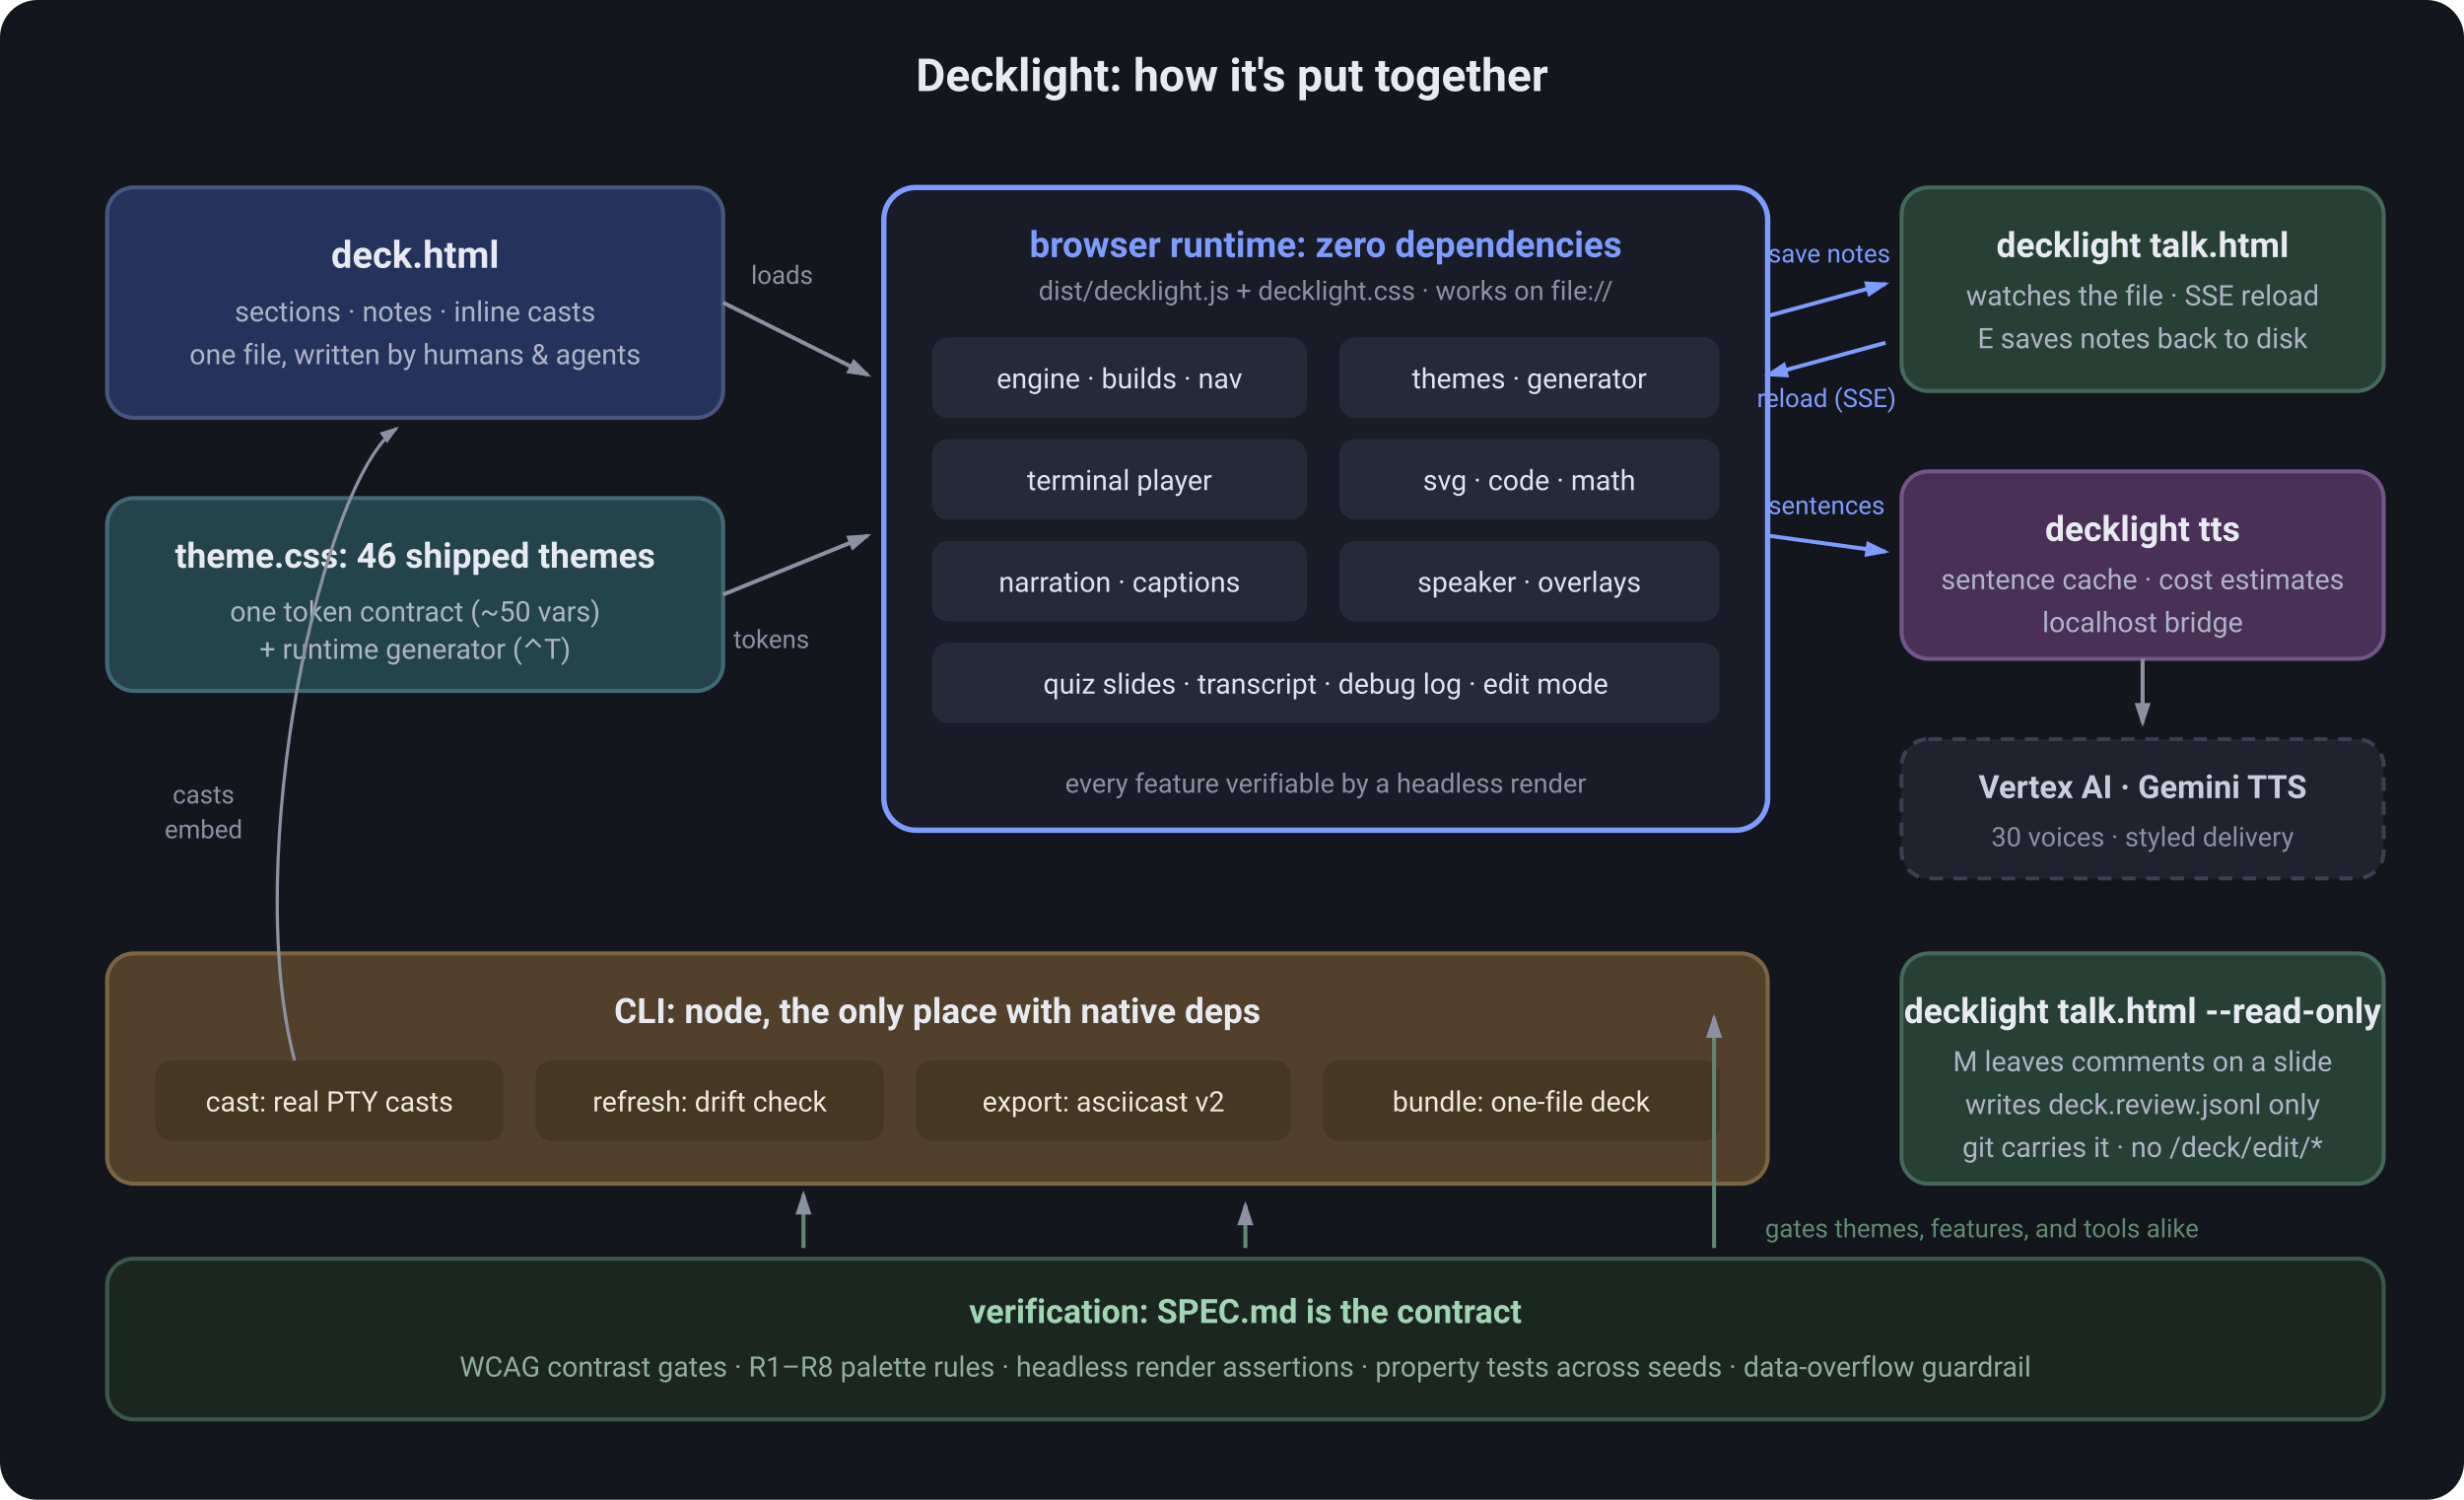
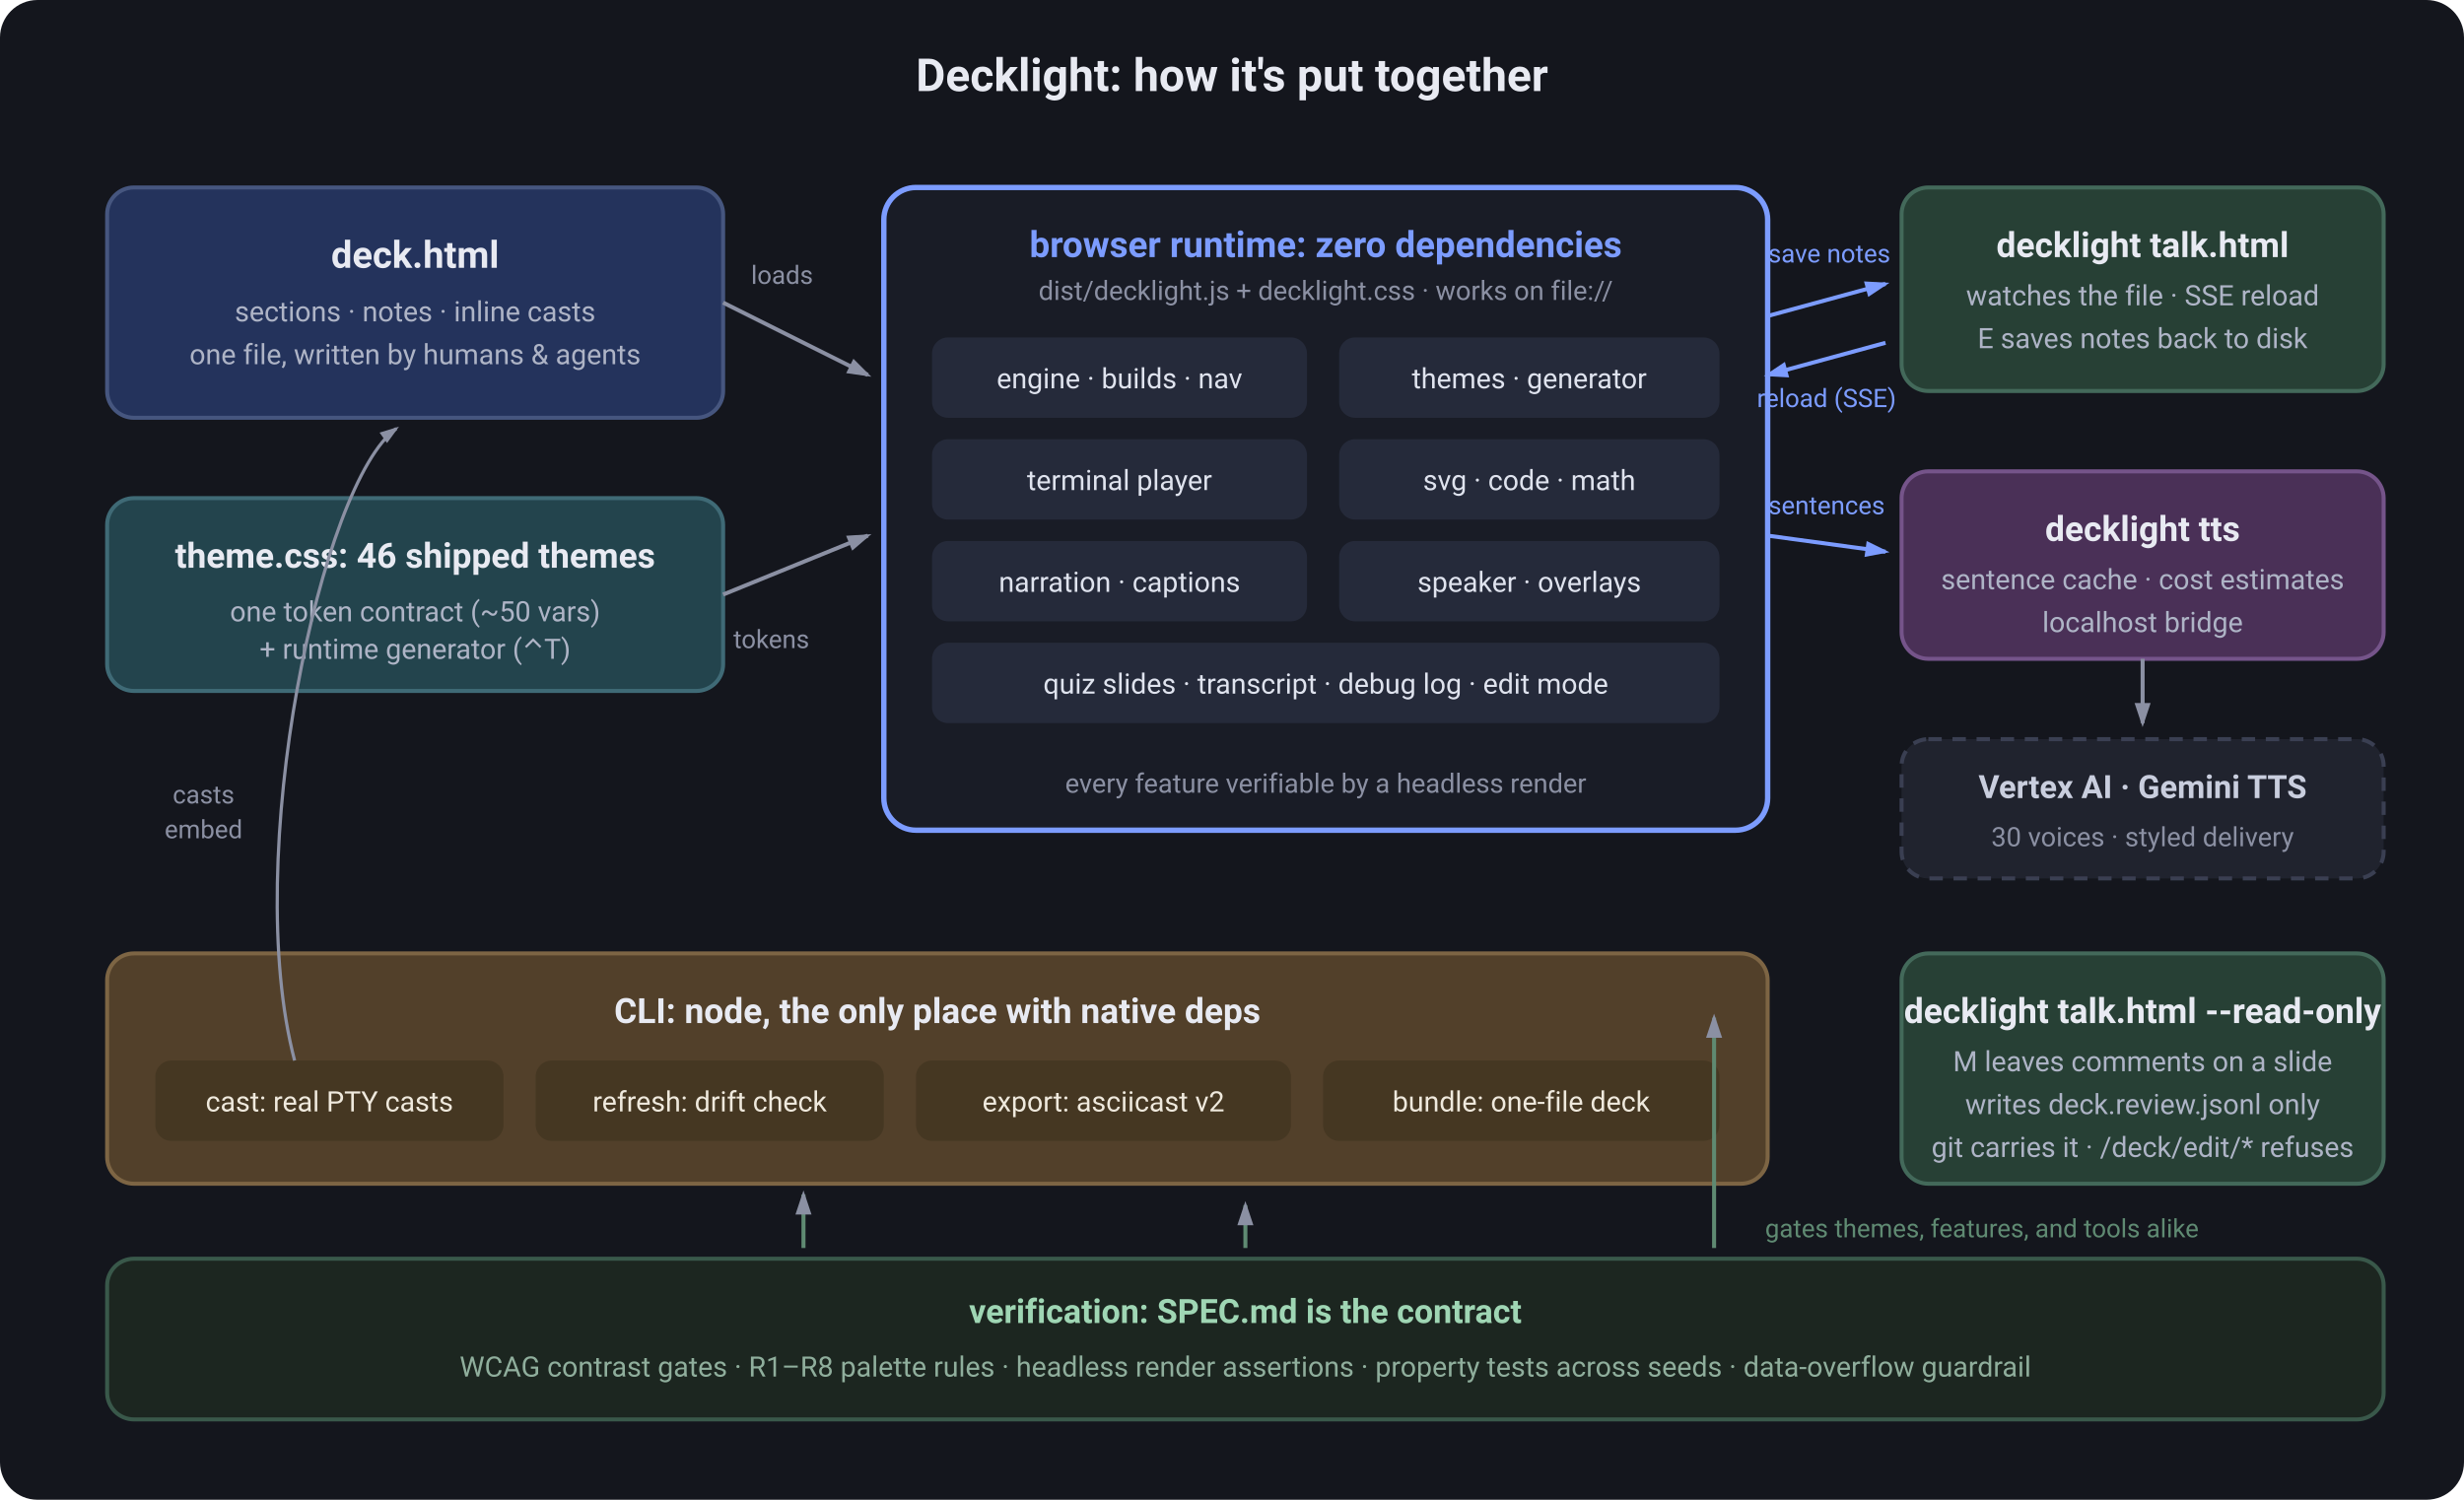
<svg xmlns="http://www.w3.org/2000/svg" viewBox="0 0 920 560" font-family="-apple-system, 'Segoe UI', Roboto, Helvetica, sans-serif">
  <defs>
    <marker id="arr" markerWidth="6" markerHeight="4" refX="5" refY="2" orient="auto">
      <polygon points="0 0, 6 2, 0 4" fill="#8b90a3" />
    </marker>
    <marker id="arrb" markerWidth="6" markerHeight="4" refX="5" refY="2" orient="auto">
      <polygon points="0 0, 6 2, 0 4" fill="#7c9cff" />
    </marker>
  </defs>
  <rect x="0" y="0" width="920" height="560" rx="14" fill="#14161d" />
  <text x="460" y="34" text-anchor="middle" font-size="17" font-weight="700" fill="#e8eaf2">Decklight: how it's put together</text>
  <rect x="40" y="70" width="230" height="86" rx="10" fill="#24335c" stroke="#46567f" stroke-width="1.5" />
  <text x="155" y="100" text-anchor="middle" font-size="14" font-weight="700" fill="#e8eaf2">deck.html</text>
  <text x="155" y="120" text-anchor="middle" font-size="10.5" fill="#aeb4c6">sections · notes · inline casts</text>
  <text x="155" y="136" text-anchor="middle" font-size="10.5" fill="#aeb4c6">one file, written by humans &amp; agents</text>
  <rect x="40" y="186" width="230" height="72" rx="10" fill="#23444d" stroke="#3f6a76" stroke-width="1.5" />
  <text x="155" y="212" text-anchor="middle" font-size="13" font-weight="700" fill="#e8eaf2">theme.css: 46 shipped themes</text>
  <text x="155" y="232" text-anchor="middle" font-size="10.5" fill="#aeb4c6">one token contract (~50 vars)</text>
  <text x="155" y="246" text-anchor="middle" font-size="10.5" fill="#aeb4c6">+ runtime generator (⌃T)</text>
  <rect x="330" y="70" width="330" height="240" rx="12" fill="#191c26" stroke="#7c9cff" stroke-width="2" />
  <text x="495" y="96" text-anchor="middle" font-size="13.5" font-weight="700" fill="#7c9cff">browser runtime: zero dependencies</text>
  <text x="495" y="112" text-anchor="middle" font-size="10" fill="#8b90a3">dist/decklight.js + decklight.css · works on file://</text>
  <g font-size="10.5" fill="#dfe3ee">
    <rect x="348" y="126" width="140" height="30" rx="6" fill="#252a3a" />
    <text x="418" y="145" text-anchor="middle">engine · builds · nav</text>
    <rect x="500" y="126" width="142" height="30" rx="6" fill="#252a3a" />
    <text x="571" y="145" text-anchor="middle">themes · generator</text>
    <rect x="348" y="164" width="140" height="30" rx="6" fill="#252a3a" />
    <text x="418" y="183" text-anchor="middle">terminal player</text>
    <rect x="500" y="164" width="142" height="30" rx="6" fill="#252a3a" />
    <text x="571" y="183" text-anchor="middle">svg · code · math</text>
    <rect x="348" y="202" width="140" height="30" rx="6" fill="#252a3a" />
    <text x="418" y="221" text-anchor="middle">narration · captions</text>
    <rect x="500" y="202" width="142" height="30" rx="6" fill="#252a3a" />
    <text x="571" y="221" text-anchor="middle">speaker · overlays</text>
    <rect x="348" y="240" width="294" height="30" rx="6" fill="#252a3a" />
    <text x="495" y="259" text-anchor="middle">quiz slides · transcript · debug log · edit mode</text>
  </g>
  <text x="495" y="296" text-anchor="middle" font-size="10" fill="#8b90a3">every feature verifiable by a headless render</text>
  <rect x="710" y="70" width="180" height="76" rx="10" fill="#274035" stroke="#43695a" stroke-width="1.5" />
  <text x="800" y="96" text-anchor="middle" font-size="13" font-weight="700" fill="#e8eaf2">decklight talk.html</text>
  <text x="800" y="114" text-anchor="middle" font-size="10.5" fill="#aeb4c6">watches the file · SSE reload</text>
  <text x="800" y="130" text-anchor="middle" font-size="10.5" fill="#aeb4c6">E saves notes back to disk</text>
  <rect x="710" y="176" width="180" height="70" rx="10" fill="#4a3057" stroke="#75548a" stroke-width="1.5" />
  <text x="800" y="202" text-anchor="middle" font-size="13" font-weight="700" fill="#e8eaf2">decklight tts</text>
  <text x="800" y="220" text-anchor="middle" font-size="10.5" fill="#aeb4c6">sentence cache · cost estimates</text>
  <text x="800" y="236" text-anchor="middle" font-size="10.5" fill="#aeb4c6">localhost bridge</text>
  <rect x="710" y="276" width="180" height="52" rx="10" fill="#20232e" stroke="#3a3f52" stroke-width="1.5" stroke-dasharray="5 4" />
  <text x="800" y="298" text-anchor="middle" font-size="12" font-weight="700" fill="#c9cede">Vertex AI · Gemini TTS</text>
  <text x="800" y="316" text-anchor="middle" font-size="10" fill="#8b90a3">30 voices · styled delivery</text>
  <rect x="40" y="356" width="620" height="86" rx="10" fill="#52402a" stroke="#7d6544" stroke-width="1.5" />
  <text x="350" y="382" text-anchor="middle" font-size="13" font-weight="700" fill="#e8eaf2">CLI: node, the only place with native deps</text>
  <g font-size="10.5" fill="#efe9dd">
    <rect x="58" y="396" width="130" height="30" rx="6" fill="#453722" />
    <text x="123" y="415" text-anchor="middle">cast: real PTY casts</text>
    <rect x="200" y="396" width="130" height="30" rx="6" fill="#453722" />
    <text x="265" y="415" text-anchor="middle">refresh: drift check</text>
    <rect x="342" y="396" width="140" height="30" rx="6" fill="#453722" />
    <text x="412" y="415" text-anchor="middle">export: asciicast v2</text>
    <rect x="494" y="396" width="148" height="30" rx="6" fill="#453722" />
    <text x="568" y="415" text-anchor="middle">bundle: one-file deck</text>
  </g>
  <rect x="710" y="356" width="180" height="86" rx="10" fill="#274035" stroke="#43695a" stroke-width="1.5" />
  <text x="800" y="382" text-anchor="middle" font-size="13" font-weight="700" fill="#e8eaf2">decklight talk.html --read-only</text>
  <text x="800" y="400" text-anchor="middle" font-size="10.5" fill="#aeb4c6">M leaves comments on a slide</text>
  <text x="800" y="416" text-anchor="middle" font-size="10.5" fill="#aeb4c6">writes deck.review.jsonl only</text>
-   <text x="800" y="432" text-anchor="middle" font-size="10.5" fill="#aeb4c6">git carries it · no /deck/edit/*</text>
+   <text x="800" y="432" text-anchor="middle" font-size="10.5" fill="#aeb4c6">git carries it · /deck/edit/* refuses</text>
  <rect x="40" y="470" width="850" height="60" rx="10" fill="#1c2620" stroke="#39584a" stroke-width="1.5" />
  <text x="465" y="494" text-anchor="middle" font-size="12.5" font-weight="700" fill="#9fd6b4">verification: SPEC.md is the contract</text>
  <text x="465" y="514" text-anchor="middle" font-size="10.5" fill="#8fae9c">WCAG contrast gates · R1–R8 palette rules · headless render assertions · property tests across seeds · data-overflow guardrail</text>
  <line x1="270" y1="113" x2="324" y2="140" stroke="#8b90a3" stroke-width="1.5" marker-end="url(#arr)" />
  <line x1="270" y1="222" x2="324" y2="200" stroke="#8b90a3" stroke-width="1.5" marker-end="url(#arr)" />
  <text x="292" y="106" text-anchor="middle" font-size="9.5" fill="#8b90a3">loads</text>
  <text x="288" y="242" text-anchor="middle" font-size="9.5" fill="#8b90a3">tokens</text>
  <path d="M660 118 L704 106" stroke="#7c9cff" stroke-width="1.5" fill="none" marker-end="url(#arrb)" />
  <path d="M704 128 L660 140" stroke="#7c9cff" stroke-width="1.5" fill="none" marker-end="url(#arrb)" />
  <text x="683" y="98" text-anchor="middle" font-size="9.5" fill="#7c9cff">save notes</text>
  <text x="682" y="152" text-anchor="middle" font-size="9.5" fill="#7c9cff">reload (SSE)</text>
  <path d="M660 200 L704 206" stroke="#7c9cff" stroke-width="1.5" fill="none" marker-end="url(#arrb)" />
  <text x="682" y="192" text-anchor="middle" font-size="9.5" fill="#7c9cff">sentences</text>
  <line x1="800" y1="246" x2="800" y2="270" stroke="#8b90a3" stroke-width="1.5" marker-end="url(#arr)" />
  <path d="M110 396 C90 320, 120 180, 148 160" stroke="#8b90a3" stroke-width="1.2" fill="none" marker-end="url(#arr)" />
  <text x="76" y="300" text-anchor="middle" font-size="9.5" fill="#8b90a3">casts</text>
  <text x="76" y="313" text-anchor="middle" font-size="9.5" fill="#8b90a3">embed</text>
  <line x1="465" y1="466" x2="465" y2="450" stroke="#5f8a72" stroke-width="1.5" marker-end="url(#arr)" />
  <line x1="300" y1="466" x2="300" y2="446" stroke="#5f8a72" stroke-width="1.5" marker-end="url(#arr)" />
  <line x1="640" y1="466" x2="640" y2="380" stroke="#5f8a72" stroke-width="1.5" marker-end="url(#arr)" />
  <text x="740" y="462" text-anchor="middle" font-size="9.5" fill="#5f8a72">gates themes, features, and tools alike</text>
</svg>
